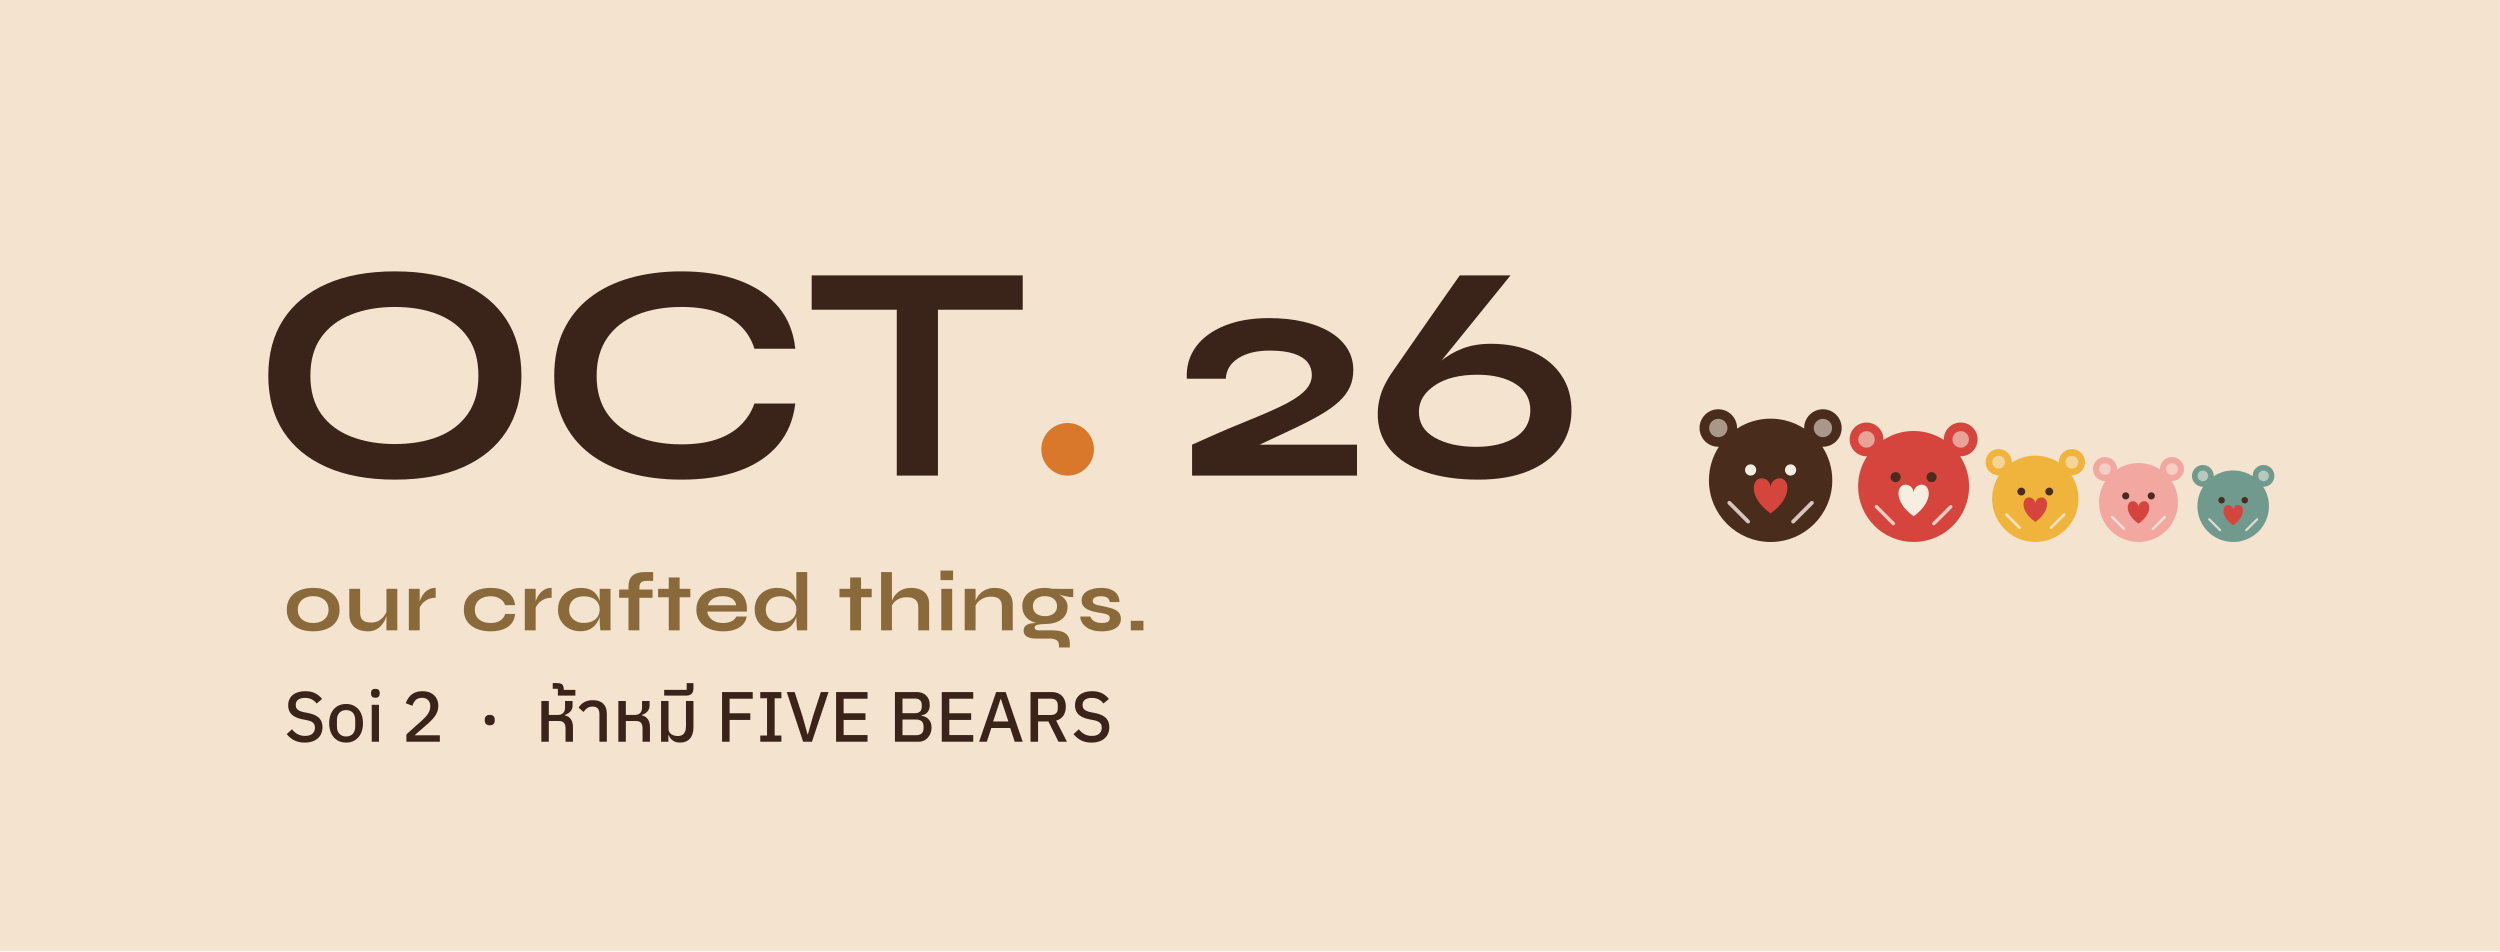
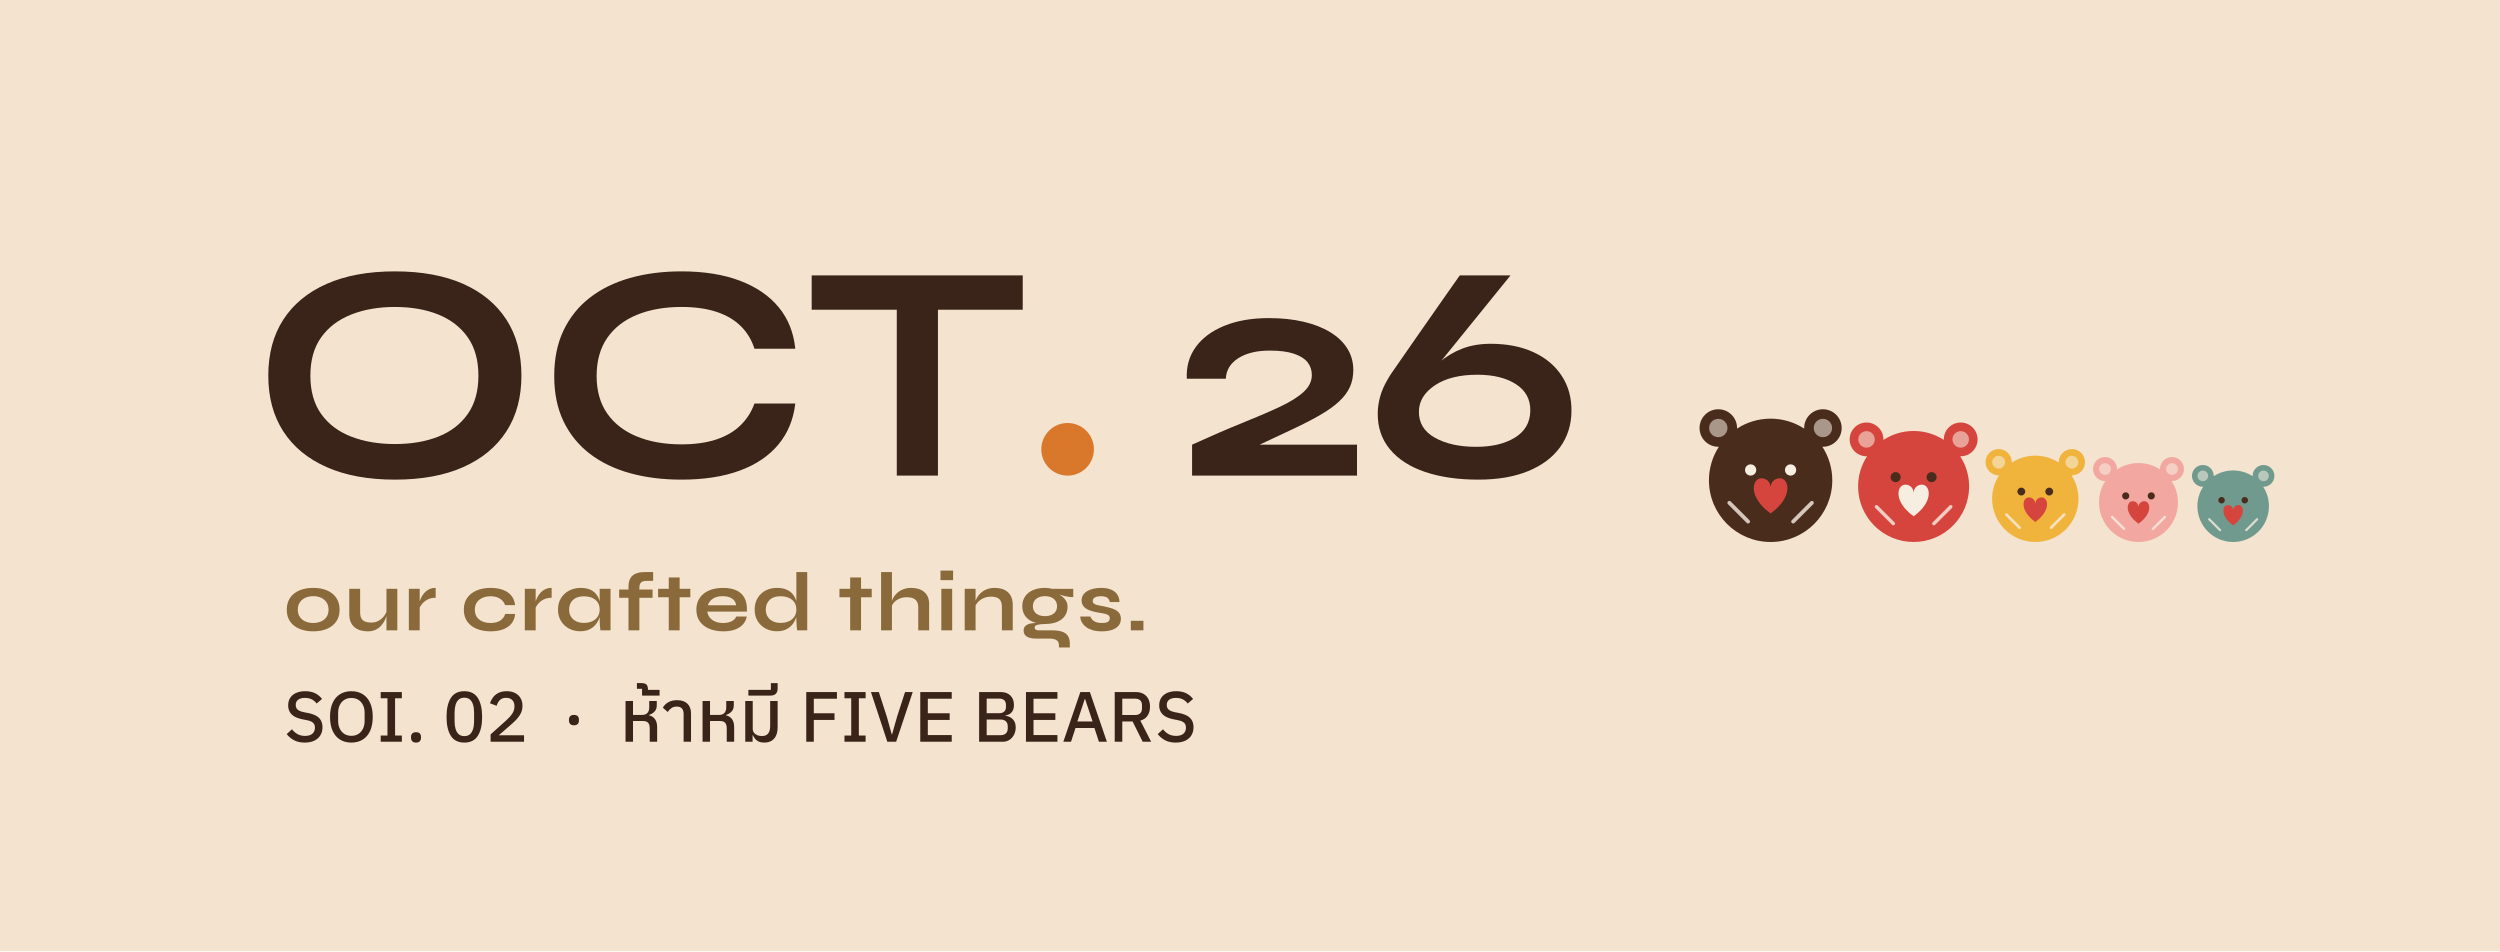
<svg xmlns="http://www.w3.org/2000/svg" viewBox="0 0 1640 624" width="1640" height="624">
  <rect width="1640" height="624" fill="#F3E3CF" />
  <path transform="translate(165.24,312.00)" d="M93.786 2.639Q67.599 2.639 49.025 -5.582Q30.45 -13.804 20.605 -29.029Q10.759 -44.254 10.759 -65.569Q10.759 -87.087 20.605 -102.312Q30.45 -117.537 49.025 -125.759Q67.599 -133.98 93.786 -133.98Q120.176 -133.98 138.649 -125.759Q157.122 -117.537 166.968 -102.312Q176.813 -87.087 176.813 -65.569Q176.813 -44.254 166.968 -29.029Q157.122 -13.804 138.649 -5.582Q120.176 2.639 93.786 2.639ZM93.786 -20.706Q110.026 -20.706 122.308 -25.578Q134.589 -30.45 141.593 -40.397Q148.596 -50.344 148.596 -65.569Q148.596 -80.794 141.593 -90.741Q134.589 -100.688 122.308 -105.662Q110.026 -110.635 93.786 -110.635Q77.749 -110.635 65.163 -105.662Q52.577 -100.688 45.472 -90.741Q38.367 -80.794 38.367 -65.569Q38.367 -50.344 45.472 -40.397Q52.577 -30.45 65.163 -25.578Q77.749 -20.706 93.786 -20.706ZM356.468 -47.299Q354.641 -31.465 345.303 -20.3Q335.965 -9.135 319.928 -3.248Q303.891 2.639 281.764 2.639Q263.291 2.639 247.964 -1.624Q232.638 -5.887 221.575 -14.413Q210.511 -22.939 204.421 -35.627Q198.331 -48.314 198.331 -65.366Q198.331 -82.418 204.421 -95.207Q210.511 -107.996 221.575 -116.624Q232.638 -125.251 247.964 -129.615Q263.291 -133.98 281.764 -133.98Q303.891 -133.98 320.029 -127.89Q336.168 -121.8 345.506 -110.534Q354.844 -99.267 356.468 -83.23H329.672Q327.033 -91.756 320.841 -97.948Q314.65 -104.139 304.906 -107.387Q295.162 -110.635 281.764 -110.635Q265.118 -110.635 252.532 -105.459Q239.946 -100.282 233.044 -90.234Q226.142 -80.185 226.142 -65.366Q226.142 -50.75 233.044 -40.803Q239.946 -30.856 252.532 -25.68Q265.118 -20.503 281.764 -20.503Q295.162 -20.503 304.805 -23.751Q314.447 -26.999 320.639 -33.089Q326.83 -39.179 329.672 -47.299ZM367.227 -131.341H505.673V-108.808H367.227ZM423.052 -111.65H450.051V0.0H423.052Z" fill="#3A2318" />
  <circle cx="700.35" cy="294.75" r="17.26" fill="#D9772B" />
  <path transform="translate(771.65,312.00)" d="M76.734 -30.653 43.848 -15.225 42.833 -20.3H118.552V0.0H10.353V-20.3Q28.623 -28.623 43.239 -34.51Q57.855 -40.397 68.005 -45.168Q78.155 -49.938 83.535 -54.912Q88.914 -59.885 88.914 -65.975Q88.914 -70.847 86.072 -74.4Q83.23 -77.952 77.14 -79.982Q71.05 -82.012 61.306 -82.012Q48.517 -82.012 40.702 -77.038Q32.886 -72.065 32.48 -63.539H6.902Q6.293 -75.313 12.688 -84.245Q19.082 -93.177 31.465 -98.252Q43.848 -103.327 60.697 -103.327Q73.08 -103.327 83.23 -100.993Q93.38 -98.658 100.79 -94.192Q108.199 -89.726 112.158 -83.433Q116.116 -77.14 116.116 -69.223Q116.116 -63.133 113.883 -58.16Q111.65 -53.186 106.88 -48.72Q102.109 -44.254 94.598 -39.89Q87.087 -35.525 76.734 -30.653ZM206.248 -86.478Q222.285 -86.478 234.262 -80.997Q246.239 -75.516 252.837 -65.468Q259.434 -55.419 259.231 -42.021Q259.028 -28.623 251.72 -18.575Q244.412 -8.526 230.811 -2.943Q217.21 2.639 198.128 2.639Q178.031 2.639 163.111 -2.436Q148.19 -7.511 140.07 -17.357Q131.95 -27.202 132.153 -41.006Q132.153 -45.878 133.675 -51.663Q135.198 -57.449 139.258 -64.148Q139.867 -65.366 142.811 -69.528Q145.754 -73.689 149.916 -79.779Q154.077 -85.869 158.949 -92.771Q163.821 -99.673 168.592 -106.575Q173.362 -113.477 177.321 -119.06Q181.279 -124.642 183.614 -127.992Q185.948 -131.341 185.948 -131.341H219.24L150.829 -46.893L142.912 -39.991Q150.829 -50.75 157.934 -59.378Q165.039 -68.005 172.245 -74.095Q179.452 -80.185 187.673 -83.332Q195.895 -86.478 206.248 -86.478ZM196.707 -18.879Q212.338 -18.879 222.184 -24.969Q232.029 -31.059 232.232 -42.427Q232.435 -53.795 222.793 -59.987Q213.15 -66.178 197.519 -66.178Q180.061 -66.178 169.708 -59.276Q159.355 -52.374 159.152 -42.224Q158.949 -30.856 169.607 -24.867Q180.264 -18.879 196.707 -18.879Z" fill="#3A2318" />
  <path transform="translate(186.15,413.50)" d="M19.348 0.658Q14.196 0.658 10.277 -0.987Q6.358 -2.631 4.166 -5.782Q1.973 -8.934 1.973 -13.538Q1.973 -18.142 4.166 -21.348Q6.358 -24.555 10.277 -26.199Q14.196 -27.843 19.348 -27.843Q24.5 -27.843 28.364 -26.199Q32.228 -24.555 34.421 -21.348Q36.613 -18.142 36.613 -13.538Q36.613 -8.934 34.421 -5.782Q32.228 -2.631 28.364 -0.987Q24.5 0.658 19.348 0.658ZM19.348 -4.823Q22.198 -4.823 24.473 -5.837Q26.747 -6.851 28.063 -8.797Q29.378 -10.743 29.378 -13.538Q29.378 -16.333 28.063 -18.334Q26.747 -20.335 24.5 -21.376Q22.253 -22.417 19.348 -22.417Q16.498 -22.417 14.196 -21.376Q11.894 -20.335 10.551 -18.361Q9.208 -16.388 9.208 -13.538Q9.208 -10.743 10.524 -8.797Q11.839 -6.851 14.141 -5.837Q16.443 -4.823 19.348 -4.823ZM74.487 0.0H67.361V-27.241H74.487ZM67.745 -13.1 67.8 -11.236Q67.69 -10.469 67.252 -9.016Q66.813 -7.564 65.909 -5.919Q65.005 -4.275 63.58 -2.768Q62.155 -1.261 60.072 -0.301Q57.989 0.658 55.139 0.658Q52.892 0.658 50.727 0.11Q48.562 -0.438 46.808 -1.727Q45.054 -3.015 44.012 -5.207Q42.971 -7.399 42.971 -10.743V-27.241H50.096V-11.949Q50.096 -9.318 50.946 -7.81Q51.795 -6.303 53.44 -5.7Q55.084 -5.097 57.331 -5.097Q60.291 -5.097 62.429 -6.385Q64.566 -7.673 65.909 -9.537Q67.252 -11.4 67.745 -13.1ZM82.051 -27.241H89.176V0.0H82.051ZM99.645 -21.376Q96.575 -21.376 94.328 -20.197Q92.081 -19.019 90.711 -17.32Q89.34 -15.621 88.792 -14.031L88.737 -17.046Q88.792 -17.704 89.176 -18.992Q89.56 -20.28 90.327 -21.787Q91.094 -23.294 92.355 -24.692Q93.615 -26.09 95.424 -26.967Q97.233 -27.843 99.645 -27.843ZM151.769 -10.743Q151.495 -7.18 149.494 -4.604Q147.494 -2.028 143.986 -0.685Q140.478 0.658 135.655 0.658Q130.612 0.658 126.639 -0.959Q122.665 -2.576 120.39 -5.728Q118.116 -8.879 118.116 -13.538Q118.116 -18.197 120.39 -21.376Q122.665 -24.555 126.639 -26.199Q130.612 -27.843 135.655 -27.843Q140.478 -27.843 143.931 -26.501Q147.384 -25.158 149.385 -22.637Q151.385 -20.115 151.714 -16.553H145.192Q144.26 -19.293 141.739 -20.828Q139.217 -22.362 135.655 -22.362Q132.805 -22.362 130.475 -21.376Q128.146 -20.389 126.748 -18.444Q125.35 -16.498 125.35 -13.538Q125.35 -10.633 126.721 -8.687Q128.091 -6.742 130.448 -5.782Q132.805 -4.823 135.655 -4.823Q139.491 -4.823 141.93 -6.358Q144.37 -7.893 145.246 -10.743ZM158.127 -27.241H165.252V0.0H158.127ZM175.721 -21.376Q172.652 -21.376 170.404 -20.197Q168.157 -19.019 166.787 -17.32Q165.417 -15.621 164.868 -14.031L164.814 -17.046Q164.868 -17.704 165.252 -18.992Q165.636 -20.28 166.403 -21.787Q167.171 -23.294 168.431 -24.692Q169.692 -26.09 171.5 -26.967Q173.309 -27.843 175.721 -27.843ZM194.466 0.603Q190.41 0.603 187.094 -1.178Q183.778 -2.96 181.832 -6.166Q179.886 -9.373 179.886 -13.593Q179.886 -17.923 181.86 -21.102Q183.833 -24.281 187.204 -26.062Q190.574 -27.843 194.85 -27.843Q199.563 -27.843 202.441 -25.953Q205.318 -24.062 206.634 -20.828Q207.949 -17.594 207.949 -13.593Q207.949 -11.181 207.182 -8.687Q206.414 -6.194 204.825 -4.083Q203.235 -1.973 200.659 -0.685Q198.083 0.603 194.466 0.603ZM196.768 -4.878Q200.002 -4.878 202.359 -5.974Q204.715 -7.07 205.976 -9.044Q207.237 -11.017 207.237 -13.593Q207.237 -16.388 205.949 -18.334Q204.661 -20.28 202.331 -21.294Q200.002 -22.308 196.768 -22.308Q192.219 -22.308 189.697 -19.923Q187.176 -17.539 187.176 -13.593Q187.176 -10.962 188.382 -9.016Q189.588 -7.07 191.753 -5.974Q193.918 -4.878 196.768 -4.878ZM207.237 -27.241H214.362V0.0H207.73Q207.73 0.0 207.593 -1.069Q207.456 -2.138 207.346 -3.782Q207.237 -5.426 207.237 -7.016ZM220.007 -26.747H241.931V-21.321H220.007ZM236.67 -38.203H242.315V-32.448H238.369Q236.779 -32.502 235.628 -32.119Q234.477 -31.735 233.874 -30.721Q233.271 -29.707 233.271 -27.843V0.0H226.146V-28.72Q226.146 -32.009 227.352 -34.119Q228.558 -36.229 230.915 -37.216Q233.271 -38.203 236.67 -38.203ZM245.549 -27.241H266.705V-21.705H245.549ZM252.564 -34.695H259.69V0.0H252.564ZM296.796 -9.044H303.702Q303.264 -6.248 301.373 -4.056Q299.482 -1.864 296.248 -0.603Q293.014 0.658 288.355 0.658Q283.148 0.658 279.147 -1.014Q275.146 -2.686 272.899 -5.865Q270.652 -9.044 270.652 -13.538Q270.652 -18.032 272.844 -21.239Q275.037 -24.445 278.955 -26.144Q282.874 -27.843 288.136 -27.843Q293.508 -27.843 297.07 -26.144Q300.633 -24.445 302.359 -21.02Q304.086 -17.594 303.812 -12.277H277.832Q278.106 -10.195 279.394 -8.496Q280.682 -6.796 282.902 -5.81Q285.122 -4.823 288.191 -4.823Q291.589 -4.823 293.864 -6.002Q296.138 -7.18 296.796 -9.044ZM287.807 -22.417Q283.861 -22.417 281.395 -20.691Q278.928 -18.964 278.216 -16.443H296.741Q296.467 -19.184 294.138 -20.8Q291.808 -22.417 287.807 -22.417ZM323.489 0.603Q319.378 0.603 316.062 -1.178Q312.746 -2.96 310.828 -6.166Q308.909 -9.373 308.909 -13.593Q308.909 -17.923 310.8 -21.102Q312.691 -24.281 315.98 -26.062Q319.268 -27.843 323.489 -27.843Q327.161 -27.843 329.737 -26.747Q332.313 -25.651 333.903 -23.705Q335.492 -21.76 336.232 -19.184Q336.972 -16.607 336.972 -13.593Q336.972 -11.181 336.205 -8.687Q335.437 -6.194 333.848 -4.083Q332.258 -1.973 329.682 -0.685Q327.106 0.603 323.489 0.603ZM325.791 -4.878Q329.024 -4.878 331.381 -5.974Q333.738 -7.07 334.999 -9.044Q336.259 -11.017 336.259 -13.593Q336.259 -16.388 334.971 -18.334Q333.683 -20.28 331.354 -21.321Q329.024 -22.362 325.791 -22.362Q321.241 -22.362 318.72 -19.951Q316.199 -17.539 316.199 -13.593Q316.199 -10.962 317.405 -9.016Q318.611 -7.07 320.776 -5.974Q322.941 -4.878 325.791 -4.878ZM336.259 -38.203H343.385V0.0H336.753Q336.588 -1.261 336.424 -3.261Q336.259 -5.262 336.259 -7.016ZM364.541 -27.241H385.698V-21.705H364.541ZM371.557 -34.695H378.682V0.0H371.557ZM416.227 0.0V-14.963Q416.227 -17.21 415.46 -18.69Q414.692 -20.17 413.021 -20.937Q411.349 -21.705 408.554 -21.705Q405.868 -21.705 403.676 -20.691Q401.483 -19.677 400.113 -18.06Q398.743 -16.443 398.578 -14.634L398.524 -17.649Q398.798 -19.458 399.784 -21.266Q400.771 -23.075 402.415 -24.555Q404.059 -26.035 406.389 -26.939Q408.718 -27.843 411.623 -27.843Q414.144 -27.843 416.282 -27.213Q418.42 -26.583 420.009 -25.267Q421.599 -23.952 422.475 -22.006Q423.352 -20.06 423.352 -17.43V0.0ZM391.837 0.0V-38.203H398.962V0.0ZM439.083 -39.189V-32.941H430.807V-39.189ZM431.355 -27.241H438.48V0.0H431.355ZM446.702 -27.241H453.827V0.0H446.702ZM466.488 -27.843Q469.009 -27.843 471.147 -27.186Q473.284 -26.528 474.874 -25.158Q476.463 -23.788 477.34 -21.677Q478.217 -19.567 478.217 -16.662V0.0H471.092V-15.402Q471.092 -18.855 469.42 -20.472Q467.749 -22.088 463.967 -22.088Q461.117 -22.088 458.815 -20.992Q456.512 -19.896 455.087 -18.224Q453.662 -16.553 453.443 -14.744L453.388 -17.539Q453.662 -19.458 454.649 -21.266Q455.636 -23.075 457.307 -24.582Q458.979 -26.09 461.281 -26.967Q463.583 -27.843 466.488 -27.843ZM499.374 -4.166Q494.934 -4.166 491.563 -5.508Q488.193 -6.851 486.329 -9.482Q484.466 -12.113 484.466 -15.84Q484.466 -19.512 486.274 -22.198Q488.083 -24.884 491.454 -26.364Q494.825 -27.843 499.374 -27.843Q500.635 -27.843 501.813 -27.679Q502.991 -27.515 504.142 -27.241L517.9 -27.186V-21.814Q515.104 -21.76 512.227 -22.5Q509.349 -23.239 507.157 -24.116L506.993 -24.5Q508.856 -23.623 510.5 -22.335Q512.145 -21.047 513.159 -19.375Q514.173 -17.704 514.173 -15.511Q514.173 -11.949 512.364 -9.4Q510.555 -6.851 507.239 -5.508Q503.923 -4.166 499.374 -4.166ZM508.527 11.236V9.921Q508.527 7.399 506.91 6.413Q505.293 5.426 502.498 5.426H494.003Q491.536 5.426 489.864 5.043Q488.193 4.659 487.206 3.946Q486.22 3.234 485.781 2.275Q485.343 1.315 485.343 0.219Q485.343 -1.973 486.768 -3.097Q488.193 -4.22 490.604 -4.604Q493.016 -4.988 495.921 -4.768L499.374 -4.166Q495.921 -4.056 494.249 -3.59Q492.577 -3.124 492.577 -1.754Q492.577 -0.932 493.235 -0.466Q493.893 0.0 495.099 0.0H504.033Q507.705 0.0 510.309 0.795Q512.912 1.589 514.282 3.48Q515.652 5.371 515.652 8.66V11.236ZM499.374 -9.318Q501.731 -9.318 503.512 -10.085Q505.293 -10.852 506.28 -12.305Q507.267 -13.757 507.267 -15.785Q507.267 -17.868 506.28 -19.348Q505.293 -20.828 503.539 -21.623Q501.786 -22.417 499.374 -22.417Q497.017 -22.417 495.208 -21.623Q493.4 -20.828 492.413 -19.348Q491.426 -17.868 491.426 -15.785Q491.426 -13.757 492.413 -12.305Q493.4 -10.852 495.181 -10.085Q496.962 -9.318 499.374 -9.318ZM522.559 -9.044H529.136Q529.739 -7.18 531.63 -6.002Q533.521 -4.823 536.59 -4.823Q538.673 -4.823 539.824 -5.207Q540.975 -5.591 541.413 -6.331Q541.852 -7.07 541.852 -8.002Q541.852 -9.153 541.139 -9.784Q540.427 -10.414 538.947 -10.798Q537.467 -11.181 535.165 -11.51Q532.863 -11.894 530.725 -12.442Q528.588 -12.99 526.943 -13.894Q525.299 -14.799 524.34 -16.196Q523.381 -17.594 523.381 -19.622Q523.381 -21.595 524.34 -23.13Q525.299 -24.665 527.026 -25.706Q528.752 -26.747 531.081 -27.295Q533.411 -27.843 536.097 -27.843Q540.153 -27.843 542.838 -26.665Q545.524 -25.487 546.867 -23.376Q548.21 -21.266 548.21 -18.526H541.906Q541.468 -20.554 540.153 -21.458Q538.837 -22.362 536.097 -22.362Q533.411 -22.362 532.041 -21.54Q530.67 -20.718 530.67 -19.293Q530.67 -18.142 531.52 -17.512Q532.37 -16.881 534.041 -16.498Q535.713 -16.114 538.234 -15.676Q540.372 -15.237 542.318 -14.689Q544.263 -14.141 545.798 -13.291Q547.333 -12.442 548.237 -11.044Q549.141 -9.647 549.141 -7.509Q549.141 -4.878 547.634 -3.069Q546.127 -1.261 543.332 -0.301Q540.536 0.658 536.645 0.658Q533.192 0.658 530.698 -0.082Q528.204 -0.822 526.56 -2.001Q524.915 -3.179 524.011 -4.522Q523.107 -5.865 522.778 -7.07Q522.449 -8.276 522.559 -9.044ZM563.94 -6.248V0.0H555.664V-6.248Z" fill="#8A6A3A" />
-   <path transform="translate(186.15,486.58)" d="M13.727 0.56Q9.665 0.56 6.793 -0.957Q3.922 -2.475 1.914 -4.996L5.369 -8.171Q7.097 -6.023 9.175 -4.926Q11.252 -3.829 13.96 -3.829Q17.182 -3.829 18.816 -5.299Q20.45 -6.77 20.45 -9.245Q20.45 -10.552 19.96 -11.509Q19.47 -12.466 18.302 -13.12Q17.135 -13.774 15.174 -14.147L12.326 -14.707Q9.245 -15.314 7.144 -16.482Q5.043 -17.649 3.969 -19.493Q2.895 -21.337 2.895 -23.905Q2.895 -26.8 4.272 -28.878Q5.649 -30.955 8.194 -32.053Q10.739 -33.15 14.147 -33.15Q17.836 -33.15 20.52 -31.843Q23.205 -30.535 25.119 -28.061L21.571 -25.073Q20.31 -26.753 18.466 -27.757Q16.622 -28.761 13.867 -28.761Q11.019 -28.761 9.431 -27.57Q7.844 -26.38 7.844 -24.139Q7.844 -22.738 8.428 -21.828Q9.011 -20.917 10.202 -20.333Q11.392 -19.75 13.213 -19.376L16.061 -18.816Q19.283 -18.162 21.361 -16.948Q23.438 -15.735 24.419 -13.89Q25.399 -12.046 25.399 -9.525Q25.399 -6.49 24.022 -4.225Q22.645 -1.961 20.03 -0.7Q17.415 0.56 13.727 0.56ZM40.9 0.56Q37.539 0.56 35.041 -1.004Q32.543 -2.568 31.166 -5.416Q29.788 -8.264 29.788 -12.139Q29.788 -16.015 31.166 -18.839Q32.543 -21.664 35.041 -23.228Q37.539 -24.792 40.9 -24.792Q44.215 -24.792 46.713 -23.228Q49.211 -21.664 50.589 -18.839Q51.966 -16.015 51.966 -12.139Q51.966 -8.264 50.589 -5.416Q49.211 -2.568 46.713 -1.004Q44.215 0.56 40.9 0.56ZM40.9 -3.455Q43.608 -3.455 45.243 -5.136Q46.877 -6.817 46.877 -10.132V-14.1Q46.877 -17.415 45.243 -19.096Q43.608 -20.777 40.9 -20.777Q38.239 -20.777 36.558 -19.096Q34.877 -17.415 34.877 -14.1V-10.132Q34.877 -6.817 36.558 -5.136Q38.239 -3.455 40.9 -3.455ZM57.709 0.0V-24.232H62.471V0.0ZM60.09 -28.854Q58.596 -28.854 57.919 -29.578Q57.242 -30.302 57.242 -31.422V-32.169Q57.242 -33.29 57.919 -33.99Q58.596 -34.691 60.09 -34.691Q61.584 -34.691 62.261 -33.99Q62.938 -33.29 62.938 -32.169V-31.422Q62.938 -30.302 62.261 -29.578Q61.584 -28.854 60.09 -28.854ZM80.447 0.0V-4.809L90.905 -14.194Q93.333 -16.388 94.711 -18.536Q96.088 -20.684 96.088 -22.925V-23.485Q96.088 -25.913 94.641 -27.36Q93.193 -28.808 90.672 -28.808Q87.917 -28.808 86.47 -27.29Q85.022 -25.773 84.416 -23.578L80.027 -25.259Q80.727 -27.314 82.058 -29.111Q83.388 -30.909 85.583 -32.029Q87.777 -33.15 90.999 -33.15Q94.314 -33.15 96.625 -31.913Q98.936 -30.675 100.15 -28.528Q101.364 -26.38 101.364 -23.578Q101.364 -20.964 100.36 -18.839Q99.356 -16.715 97.629 -14.847Q95.901 -12.98 93.707 -11.112L85.816 -4.249H102.391V0.0ZM135.121 -10.785Q133.487 -10.785 132.67 -11.649Q131.853 -12.513 131.853 -13.82V-14.567Q131.853 -15.921 132.67 -16.762Q133.487 -17.602 135.121 -17.602Q136.848 -17.602 137.619 -16.762Q138.389 -15.921 138.389 -14.567V-13.82Q138.389 -12.513 137.619 -11.649Q136.848 -10.785 135.121 -10.785ZM168.971 0.0V-26.707H173.874V-17.602H179.756Q181.577 -17.602 182.628 -18.302Q183.678 -19.003 184.099 -20.1Q184.519 -21.197 184.519 -22.411V-26.707H189.468V-23.859Q189.468 -22.084 188.744 -20.824Q188.021 -19.563 186.83 -18.769Q185.639 -17.976 184.285 -17.555V-17.369Q186.9 -16.762 188.301 -14.801Q189.701 -12.84 189.701 -9.618V0.0H184.846V-8.684Q184.846 -11.206 183.819 -12.396Q182.791 -13.587 180.55 -13.587H173.874V0.0ZM179.803 -30.255V-34.737H176.442V-38.473H179.243Q180.97 -38.473 181.951 -38.029Q182.931 -37.585 183.328 -36.512Q183.725 -35.438 183.725 -33.523L183.165 -34.037H191.289V-30.255ZM207.07 0.0V-18.162Q207.07 -20.637 205.95 -21.851Q204.829 -23.065 202.588 -23.065Q200.487 -23.065 199.063 -22.061Q197.639 -21.057 196.612 -19.516L193.437 -22.365Q194.791 -24.699 197.149 -25.983Q199.506 -27.267 202.775 -27.267Q207.164 -27.267 209.545 -24.979Q211.926 -22.691 211.926 -18.489V0.0ZM219.49 0.0V-26.707H224.392V-17.602H230.275Q232.096 -17.602 233.147 -18.302Q234.197 -19.003 234.617 -20.1Q235.037 -21.197 235.037 -22.411V-26.707H239.987V-23.859Q239.987 -22.084 239.263 -20.824Q238.539 -19.563 237.349 -18.769Q236.158 -17.976 234.804 -17.555V-17.369Q237.419 -16.762 238.819 -14.801Q240.22 -12.84 240.22 -9.618V0.0H235.364V-8.684Q235.364 -11.206 234.337 -12.396Q233.31 -13.587 231.069 -13.587H224.392V0.0ZM260.017 0.56Q257.775 0.56 256.305 -0.14Q254.834 -0.84 253.947 -1.938Q253.06 -3.035 252.546 -4.295H252.313V0.0H247.504V-26.707H252.406V-8.544Q252.406 -6.91 253.27 -5.836Q254.134 -4.762 255.534 -4.249Q256.935 -3.735 258.429 -3.735Q261.184 -3.735 262.515 -5.393Q263.845 -7.05 263.845 -10.318V-26.707H268.748V-9.385Q268.748 -4.669 266.436 -2.054Q264.125 0.56 260.017 0.56ZM249.558 -30.255V-34.037H264.312V-38.426H268.748V-35.064Q268.748 -32.636 267.534 -31.446Q266.32 -30.255 263.939 -30.255ZM287.517 0.0V-32.59H307.64V-28.201H292.466V-18.676H306.053V-14.287H292.466V0.0ZM312.59 0.0V-4.062H317.025V-28.528H312.59V-32.59H326.456V-28.528H322.021V-4.062H326.456V0.0ZM340.697 0.0 329.958 -32.59H335.141L340.37 -16.435L343.592 -4.856H343.825L347.093 -16.435L352.323 -32.59H357.365L346.486 0.0ZM362.314 0.0V-32.59H382.951V-28.201H367.264V-18.676H381.597V-14.287H367.264V-4.389H382.951V0.0ZM400.927 0.0V-32.59H415.121Q419.136 -32.59 421.447 -30.302Q423.758 -28.014 423.758 -24.185Q423.758 -21.758 422.918 -20.287Q422.078 -18.816 420.794 -18.116Q419.51 -17.415 418.249 -17.275V-16.995Q419.23 -16.948 420.373 -16.505Q421.517 -16.061 422.568 -15.174Q423.618 -14.287 424.272 -12.863Q424.926 -11.439 424.926 -9.385Q424.926 -6.77 423.828 -4.622Q422.731 -2.475 420.84 -1.237Q418.949 0.0 416.521 0.0ZM405.876 -4.295H415.074Q416.475 -4.295 417.525 -4.809Q418.576 -5.323 419.136 -6.28Q419.696 -7.237 419.696 -8.638V-10.225Q419.696 -11.626 419.136 -12.583Q418.576 -13.54 417.525 -14.054Q416.475 -14.567 415.074 -14.567H405.876ZM405.876 -18.723H414.234Q415.588 -18.723 416.545 -19.213Q417.502 -19.703 418.016 -20.59Q418.529 -21.477 418.529 -22.738V-24.279Q418.529 -25.539 418.016 -26.45Q417.502 -27.36 416.545 -27.827Q415.588 -28.294 414.234 -28.294H405.876ZM431.649 0.0V-32.59H452.286V-28.201H436.598V-18.676H450.932V-14.287H436.598V-4.389H452.286V0.0ZM456.161 0.0 467.32 -32.59H473.577L484.736 0.0H479.506L476.565 -9.011H464.145L461.204 0.0ZM465.359 -13.307H475.351L470.448 -28.014H470.215ZM489.871 0.0V-32.59H503.645Q506.587 -32.59 508.664 -31.446Q510.742 -30.302 511.886 -28.154Q513.03 -26.006 513.03 -22.971Q513.03 -19.516 511.419 -17.112Q509.808 -14.707 506.68 -13.867L513.777 0.0H508.221L501.591 -13.307H494.821V0.0ZM494.821 -17.555H503.365Q504.766 -17.555 505.746 -18.046Q506.727 -18.536 507.24 -19.47Q507.754 -20.404 507.754 -21.758V-24.045Q507.754 -25.399 507.24 -26.333Q506.727 -27.267 505.746 -27.757Q504.766 -28.247 503.365 -28.247H494.821ZM529.885 0.56Q525.823 0.56 522.951 -0.957Q520.08 -2.475 518.072 -4.996L521.527 -8.171Q523.255 -6.023 525.333 -4.926Q527.41 -3.829 530.118 -3.829Q533.34 -3.829 534.974 -5.299Q536.608 -6.77 536.608 -9.245Q536.608 -10.552 536.118 -11.509Q535.628 -12.466 534.46 -13.12Q533.293 -13.774 531.332 -14.147L528.484 -14.707Q525.403 -15.314 523.302 -16.482Q521.2 -17.649 520.127 -19.493Q519.053 -21.337 519.053 -23.905Q519.053 -26.8 520.43 -28.878Q521.807 -30.955 524.352 -32.053Q526.897 -33.15 530.305 -33.15Q533.994 -33.15 536.678 -31.843Q539.363 -30.535 541.277 -28.061L537.729 -25.073Q536.468 -26.753 534.624 -27.757Q532.78 -28.761 530.025 -28.761Q527.177 -28.761 525.589 -27.57Q524.002 -26.38 524.002 -24.139Q524.002 -22.738 524.585 -21.828Q525.169 -20.917 526.36 -20.333Q527.55 -19.75 529.371 -19.376L532.219 -18.816Q535.441 -18.162 537.519 -16.948Q539.596 -15.735 540.577 -13.89Q541.557 -12.046 541.557 -9.525Q541.557 -6.49 540.18 -4.225Q538.803 -1.961 536.188 -0.7Q533.573 0.56 529.885 0.56Z" fill="#3A2318" />
+   <path transform="translate(186.15,486.58)" d="M13.727 0.56Q9.665 0.56 6.793 -0.957Q3.922 -2.475 1.914 -4.996L5.369 -8.171Q7.097 -6.023 9.175 -4.926Q11.252 -3.829 13.96 -3.829Q17.182 -3.829 18.816 -5.299Q20.45 -6.77 20.45 -9.245Q20.45 -10.552 19.96 -11.509Q19.47 -12.466 18.302 -13.12Q17.135 -13.774 15.174 -14.147L12.326 -14.707Q9.245 -15.314 7.144 -16.482Q5.043 -17.649 3.969 -19.493Q2.895 -21.337 2.895 -23.905Q2.895 -26.8 4.272 -28.878Q5.649 -30.955 8.194 -32.053Q10.739 -33.15 14.147 -33.15Q17.836 -33.15 20.52 -31.843Q23.205 -30.535 25.119 -28.061L21.571 -25.073Q20.31 -26.753 18.466 -27.757Q16.622 -28.761 13.867 -28.761Q11.019 -28.761 9.431 -27.57Q7.844 -26.38 7.844 -24.139Q7.844 -22.738 8.428 -21.828Q9.011 -20.917 10.202 -20.333Q11.392 -19.75 13.213 -19.376L16.061 -18.816Q19.283 -18.162 21.361 -16.948Q23.438 -15.735 24.419 -13.89Q25.399 -12.046 25.399 -9.525Q25.399 -6.49 24.022 -4.225Q22.645 -1.961 20.03 -0.7Q17.415 0.56 13.727 0.56ZM44.356 0.56Q40.107 0.56 36.955 -1.377Q33.804 -3.315 32.076 -7.074Q30.349 -10.832 30.349 -16.295Q30.349 -21.804 32.076 -25.539Q33.804 -29.275 36.955 -31.212Q40.107 -33.15 44.356 -33.15Q48.604 -33.15 51.756 -31.212Q54.907 -29.275 56.635 -25.539Q58.363 -21.804 58.363 -16.295Q58.363 -10.832 56.635 -7.074Q54.907 -3.315 51.756 -1.377Q48.604 0.56 44.356 0.56ZM44.356 -3.875Q46.97 -3.875 48.908 -5.089Q50.845 -6.303 51.943 -8.498Q53.04 -10.692 53.04 -13.68V-18.909Q53.04 -21.944 51.943 -24.139Q50.845 -26.333 48.908 -27.524Q46.97 -28.714 44.356 -28.714Q41.788 -28.714 39.827 -27.524Q37.866 -26.333 36.768 -24.139Q35.671 -21.944 35.671 -18.909V-13.68Q35.671 -10.692 36.768 -8.498Q37.866 -6.303 39.827 -5.089Q41.788 -3.875 44.356 -3.875ZM63.592 0.0V-4.062H68.027V-28.528H63.592V-32.59H77.459V-28.528H73.023V-4.062H77.459V0.0ZM86.75 0.56Q85.116 0.56 84.299 -0.327Q83.482 -1.214 83.482 -2.521V-3.222Q83.482 -4.576 84.299 -5.416Q85.116 -6.256 86.75 -6.256Q88.478 -6.256 89.248 -5.416Q90.018 -4.576 90.018 -3.222V-2.521Q90.018 -1.214 89.248 -0.327Q88.478 0.56 86.75 0.56ZM118.453 0.56Q112.43 0.56 109.605 -3.875Q106.78 -8.311 106.78 -16.295Q106.78 -24.279 109.605 -28.714Q112.43 -33.15 118.453 -33.15Q124.476 -33.15 127.3 -28.714Q130.125 -24.279 130.125 -16.295Q130.125 -8.311 127.3 -3.875Q124.476 0.56 118.453 0.56ZM118.453 -3.689Q120.787 -3.689 122.164 -4.926Q123.542 -6.163 124.195 -8.381Q124.849 -10.599 124.849 -13.493V-19.096Q124.849 -22.038 124.195 -24.232Q123.542 -26.427 122.164 -27.664Q120.787 -28.901 118.453 -28.901Q116.165 -28.901 114.764 -27.664Q113.363 -26.427 112.71 -24.232Q112.056 -22.038 112.056 -19.096V-13.493Q112.056 -10.599 112.71 -8.381Q113.363 -6.163 114.764 -4.926Q116.165 -3.689 118.453 -3.689ZM135.681 0.0V-4.809L146.14 -14.194Q148.568 -16.388 149.945 -18.536Q151.322 -20.684 151.322 -22.925V-23.485Q151.322 -25.913 149.875 -27.36Q148.428 -28.808 145.906 -28.808Q143.152 -28.808 141.704 -27.29Q140.257 -25.773 139.65 -23.578L135.261 -25.259Q135.961 -27.314 137.292 -29.111Q138.623 -30.909 140.817 -32.029Q143.011 -33.15 146.233 -33.15Q149.548 -33.15 151.859 -31.913Q154.17 -30.675 155.384 -28.528Q156.598 -26.38 156.598 -23.578Q156.598 -20.964 155.594 -18.839Q154.591 -16.715 152.863 -14.847Q151.136 -12.98 148.941 -11.112L141.05 -4.249H157.625V0.0ZM190.355 -10.785Q188.721 -10.785 187.904 -11.649Q187.087 -12.513 187.087 -13.82V-14.567Q187.087 -15.921 187.904 -16.762Q188.721 -17.602 190.355 -17.602Q192.083 -17.602 192.853 -16.762Q193.623 -15.921 193.623 -14.567V-13.82Q193.623 -12.513 192.853 -11.649Q192.083 -10.785 190.355 -10.785ZM224.205 0.0V-26.707H229.108V-17.602H234.991Q236.812 -17.602 237.862 -18.302Q238.913 -19.003 239.333 -20.1Q239.753 -21.197 239.753 -22.411V-26.707H244.702V-23.859Q244.702 -22.084 243.979 -20.824Q243.255 -19.563 242.064 -18.769Q240.874 -17.976 239.52 -17.555V-17.369Q242.134 -16.762 243.535 -14.801Q244.936 -12.84 244.936 -9.618V0.0H240.08V-8.684Q240.08 -11.206 239.053 -12.396Q238.026 -13.587 235.785 -13.587H229.108V0.0ZM235.037 -30.255V-34.737H231.676V-38.473H234.477Q236.205 -38.473 237.185 -38.029Q238.166 -37.585 238.563 -36.512Q238.959 -35.438 238.959 -33.523L238.399 -34.037H246.523V-30.255ZM262.304 0.0V-18.162Q262.304 -20.637 261.184 -21.851Q260.063 -23.065 257.822 -23.065Q255.721 -23.065 254.297 -22.061Q252.873 -21.057 251.846 -19.516L248.671 -22.365Q250.025 -24.699 252.383 -25.983Q254.741 -27.267 258.009 -27.267Q262.398 -27.267 264.779 -24.979Q267.16 -22.691 267.16 -18.489V0.0ZM274.724 0.0V-26.707H279.626V-17.602H285.509Q287.33 -17.602 288.381 -18.302Q289.431 -19.003 289.852 -20.1Q290.272 -21.197 290.272 -22.411V-26.707H295.221V-23.859Q295.221 -22.084 294.497 -20.824Q293.773 -19.563 292.583 -18.769Q291.392 -17.976 290.038 -17.555V-17.369Q292.653 -16.762 294.054 -14.801Q295.454 -12.84 295.454 -9.618V0.0H290.599V-8.684Q290.599 -11.206 289.571 -12.396Q288.544 -13.587 286.303 -13.587H279.626V0.0ZM315.251 0.56Q313.01 0.56 311.539 -0.14Q310.068 -0.84 309.181 -1.938Q308.294 -3.035 307.78 -4.295H307.547V0.0H302.738V-26.707H307.64V-8.544Q307.64 -6.91 308.504 -5.836Q309.368 -4.762 310.769 -4.249Q312.169 -3.735 313.663 -3.735Q316.418 -3.735 317.749 -5.393Q319.079 -7.05 319.079 -10.318V-26.707H323.982V-9.385Q323.982 -4.669 321.671 -2.054Q319.36 0.56 315.251 0.56ZM304.792 -30.255V-34.037H319.546V-38.426H323.982V-35.064Q323.982 -32.636 322.768 -31.446Q321.554 -30.255 319.173 -30.255ZM342.751 0.0V-32.59H362.875V-28.201H347.7V-18.676H361.287V-14.287H347.7V0.0ZM367.824 0.0V-4.062H372.259V-28.528H367.824V-32.59H381.691V-28.528H377.255V-4.062H381.691V0.0ZM395.931 0.0 385.192 -32.59H390.375L395.604 -16.435L398.826 -4.856H399.059L402.328 -16.435L407.557 -32.59H412.6L401.721 0.0ZM417.549 0.0V-32.59H438.186V-28.201H422.498V-18.676H436.832V-14.287H422.498V-4.389H438.186V0.0ZM456.161 0.0V-32.59H470.355Q474.37 -32.59 476.682 -30.302Q478.993 -28.014 478.993 -24.185Q478.993 -21.758 478.152 -20.287Q477.312 -18.816 476.028 -18.116Q474.744 -17.415 473.483 -17.275V-16.995Q474.464 -16.948 475.608 -16.505Q476.752 -16.061 477.802 -15.174Q478.853 -14.287 479.506 -12.863Q480.16 -11.439 480.16 -9.385Q480.16 -6.77 479.063 -4.622Q477.966 -2.475 476.075 -1.237Q474.184 0.0 471.756 0.0ZM461.11 -4.295H470.308Q471.709 -4.295 472.76 -4.809Q473.81 -5.323 474.37 -6.28Q474.931 -7.237 474.931 -8.638V-10.225Q474.931 -11.626 474.37 -12.583Q473.81 -13.54 472.76 -14.054Q471.709 -14.567 470.308 -14.567H461.11ZM461.11 -18.723H469.468Q470.822 -18.723 471.779 -19.213Q472.736 -19.703 473.25 -20.59Q473.763 -21.477 473.763 -22.738V-24.279Q473.763 -25.539 473.25 -26.45Q472.736 -27.36 471.779 -27.827Q470.822 -28.294 469.468 -28.294H461.11ZM486.883 0.0V-32.59H507.52V-28.201H491.832V-18.676H506.166V-14.287H491.832V-4.389H507.52V0.0ZM511.396 0.0 522.554 -32.59H528.811L539.97 0.0H534.741L531.799 -9.011H519.38L516.438 0.0ZM520.594 -13.307H530.585L525.683 -28.014H525.449ZM545.106 0.0V-32.59H558.879Q561.821 -32.59 563.898 -31.446Q565.976 -30.302 567.12 -28.154Q568.264 -26.006 568.264 -22.971Q568.264 -19.516 566.653 -17.112Q565.042 -14.707 561.914 -13.867L569.011 0.0H563.455L556.825 -13.307H550.055V0.0ZM550.055 -17.555H558.599Q560 -17.555 560.98 -18.046Q561.961 -18.536 562.474 -19.47Q562.988 -20.404 562.988 -21.758V-24.045Q562.988 -25.399 562.474 -26.333Q561.961 -27.267 560.98 -27.757Q560 -28.247 558.599 -28.247H550.055ZM585.119 0.56Q581.057 0.56 578.186 -0.957Q575.314 -2.475 573.307 -4.996L576.762 -8.171Q578.489 -6.023 580.567 -4.926Q582.645 -3.829 585.353 -3.829Q588.574 -3.829 590.208 -5.299Q591.842 -6.77 591.842 -9.245Q591.842 -10.552 591.352 -11.509Q590.862 -12.466 589.695 -13.12Q588.527 -13.774 586.566 -14.147L583.718 -14.707Q580.637 -15.314 578.536 -16.482Q576.435 -17.649 575.361 -19.493Q574.287 -21.337 574.287 -23.905Q574.287 -26.8 575.664 -28.878Q577.042 -30.955 579.586 -32.053Q582.131 -33.15 585.539 -33.15Q589.228 -33.15 591.912 -31.843Q594.597 -30.535 596.511 -28.061L592.963 -25.073Q591.702 -26.753 589.858 -27.757Q588.014 -28.761 585.259 -28.761Q582.411 -28.761 580.824 -27.57Q579.236 -26.38 579.236 -24.139Q579.236 -22.738 579.82 -21.828Q580.403 -20.917 581.594 -20.333Q582.785 -19.75 584.605 -19.376L587.454 -18.816Q590.675 -18.162 592.753 -16.948Q594.831 -15.735 595.811 -13.89Q596.792 -12.046 596.792 -9.525Q596.792 -6.49 595.414 -4.225Q594.037 -1.961 591.422 -0.7Q588.808 0.56 585.119 0.56Z" fill="#3A2318" />
  <g transform="translate(1161.52,315.09) scale(0.9705)">
    <path d="M 35.355,-48.034 C 28.353,-48.034 22.676,-42.357 22.676,-35.355 C 22.676,-35.228 22.682,-35.101 22.685,-34.975 C 16.157,-39.218 8.366,-41.685 0.000,-41.685 C -8.366,-41.685 -16.157,-39.218 -22.685,-34.975 C -22.681,-35.102 -22.676,-35.228 -22.676,-35.355 C -22.676,-42.358 -28.353,-48.034 -35.355,-48.034 C -42.358,-48.034 -48.034,-42.358 -48.034,-35.355 C -48.034,-28.353 -42.358,-22.676 -35.355,-22.676 C -35.227,-22.676 -35.101,-22.682 -34.975,-22.685 C -39.218,-16.157 -41.685,-8.367 -41.685,-0.001 C -41.685,23.022 -23.022,41.685 -0.000,41.685 C 23.022,41.685 41.685,23.022 41.685,0.000 C 41.685,-8.367 39.218,-16.157 34.975,-22.685 C 35.101,-22.682 35.227,-22.676 35.355,-22.676 C 42.357,-22.676 48.034,-28.353 48.034,-35.355 C 48.034,-42.358 42.358,-48.034 35.355,-48.034 Z" fill="#4A2C1D" />
    <circle cx="-35.36" cy="-35.36" r="6.2" fill="#F7EEE2" opacity=".55" />
    <circle cx="35.36" cy="-35.36" r="6.2" fill="#F7EEE2" opacity=".55" />
    <line x1="-15.23" y1="27.88" x2="-27.90" y2="15.21" stroke="#F7EEE2" stroke-width="2.6" stroke-linecap="round" opacity=".8" />
    <line x1="15.23" y1="27.88" x2="27.90" y2="15.21" stroke="#F7EEE2" stroke-width="2.6" stroke-linecap="round" opacity=".8" />
    <circle cx="-13.5" cy="-7" r="3.8" fill="#F7EEE2" />
    <circle cx="13.5" cy="-7" r="3.8" fill="#F7EEE2" />
    <path d="M0.00,22.38 C-15.62,11.12 -12.50,-1.38 -6.25,-1.38 C-2.50,-1.38 0.00,1.50 0.00,4.88 C0.00,1.50 2.50,-1.38 6.25,-1.38 C12.50,-1.38 15.62,11.12 0.00,22.38 Z" fill="#D6453D" />
  </g>
  <g transform="translate(1255.33,319.13) scale(0.8735)">
    <path d="M 35.355,-48.034 C 28.353,-48.034 22.676,-42.357 22.676,-35.355 C 22.676,-35.228 22.682,-35.101 22.685,-34.975 C 16.157,-39.218 8.366,-41.685 0.000,-41.685 C -8.366,-41.685 -16.157,-39.218 -22.685,-34.975 C -22.681,-35.102 -22.676,-35.228 -22.676,-35.355 C -22.676,-42.358 -28.353,-48.034 -35.355,-48.034 C -42.358,-48.034 -48.034,-42.358 -48.034,-35.355 C -48.034,-28.353 -42.358,-22.676 -35.355,-22.676 C -35.227,-22.676 -35.101,-22.682 -34.975,-22.685 C -39.218,-16.157 -41.685,-8.367 -41.685,-0.001 C -41.685,23.022 -23.022,41.685 -0.000,41.685 C 23.022,41.685 41.685,23.022 41.685,0.000 C 41.685,-8.367 39.218,-16.157 34.975,-22.685 C 35.101,-22.682 35.227,-22.676 35.355,-22.676 C 42.357,-22.676 48.034,-28.353 48.034,-35.355 C 48.034,-42.358 42.358,-48.034 35.355,-48.034 Z" fill="#D6453D" />
    <circle cx="-35.36" cy="-35.36" r="6.2" fill="#F7EEE2" opacity=".55" />
    <circle cx="35.36" cy="-35.36" r="6.2" fill="#F7EEE2" opacity=".55" />
    <line x1="-15.23" y1="27.88" x2="-27.90" y2="15.21" stroke="#F7EEE2" stroke-width="2.6" stroke-linecap="round" opacity=".8" />
    <line x1="15.23" y1="27.88" x2="27.90" y2="15.21" stroke="#F7EEE2" stroke-width="2.6" stroke-linecap="round" opacity=".8" />
    <circle cx="-13.5" cy="-7" r="3.8" fill="#4A2C1D" />
    <circle cx="13.5" cy="-7" r="3.8" fill="#4A2C1D" />
    <path d="M0.00,22.38 C-15.62,11.12 -12.50,-1.38 -6.25,-1.38 C-2.50,-1.38 0.00,1.50 0.00,4.88 C0.00,1.50 2.50,-1.38 6.25,-1.38 C12.50,-1.38 15.62,11.12 0.00,22.38 Z" fill="#F7EEE2" />
  </g>
  <g transform="translate(1335.15,327.22) scale(0.6794)">
    <path d="M 35.355,-48.034 C 28.353,-48.034 22.676,-42.357 22.676,-35.355 C 22.676,-35.228 22.682,-35.101 22.685,-34.975 C 16.157,-39.218 8.366,-41.685 0.000,-41.685 C -8.366,-41.685 -16.157,-39.218 -22.685,-34.975 C -22.681,-35.102 -22.676,-35.228 -22.676,-35.355 C -22.676,-42.358 -28.353,-48.034 -35.355,-48.034 C -42.358,-48.034 -48.034,-42.358 -48.034,-35.355 C -48.034,-28.353 -42.358,-22.676 -35.355,-22.676 C -35.227,-22.676 -35.101,-22.682 -34.975,-22.685 C -39.218,-16.157 -41.685,-8.367 -41.685,-0.001 C -41.685,23.022 -23.022,41.685 -0.000,41.685 C 23.022,41.685 41.685,23.022 41.685,0.000 C 41.685,-8.367 39.218,-16.157 34.975,-22.685 C 35.101,-22.682 35.227,-22.676 35.355,-22.676 C 42.357,-22.676 48.034,-28.353 48.034,-35.355 C 48.034,-42.358 42.358,-48.034 35.355,-48.034 Z" fill="#F0B43C" />
    <circle cx="-35.36" cy="-35.36" r="6.2" fill="#F7EEE2" opacity=".55" />
    <circle cx="35.36" cy="-35.36" r="6.2" fill="#F7EEE2" opacity=".55" />
    <line x1="-15.23" y1="27.88" x2="-27.90" y2="15.21" stroke="#F7EEE2" stroke-width="2.6" stroke-linecap="round" opacity=".8" />
    <line x1="15.23" y1="27.88" x2="27.90" y2="15.21" stroke="#F7EEE2" stroke-width="2.6" stroke-linecap="round" opacity=".8" />
    <circle cx="-13.5" cy="-7" r="3.8" fill="#4A2C1D" />
    <circle cx="13.5" cy="-7" r="3.8" fill="#4A2C1D" />
    <path d="M0.00,22.38 C-15.62,11.12 -12.50,-1.38 -6.25,-1.38 C-2.50,-1.38 0.00,1.50 0.00,4.88 C0.00,1.50 2.50,-1.38 6.25,-1.38 C12.50,-1.38 15.62,11.12 0.00,22.38 Z" fill="#D6453D" />
  </g>
  <g transform="translate(1402.85,329.65) scale(0.6211)">
    <path d="M 35.355,-48.034 C 28.353,-48.034 22.676,-42.357 22.676,-35.355 C 22.676,-35.228 22.682,-35.101 22.685,-34.975 C 16.157,-39.218 8.366,-41.685 0.000,-41.685 C -8.366,-41.685 -16.157,-39.218 -22.685,-34.975 C -22.681,-35.102 -22.676,-35.228 -22.676,-35.355 C -22.676,-42.358 -28.353,-48.034 -35.355,-48.034 C -42.358,-48.034 -48.034,-42.358 -48.034,-35.355 C -48.034,-28.353 -42.358,-22.676 -35.355,-22.676 C -35.227,-22.676 -35.101,-22.682 -34.975,-22.685 C -39.218,-16.157 -41.685,-8.367 -41.685,-0.001 C -41.685,23.022 -23.022,41.685 -0.000,41.685 C 23.022,41.685 41.685,23.022 41.685,0.000 C 41.685,-8.367 39.218,-16.157 34.975,-22.685 C 35.101,-22.682 35.227,-22.676 35.355,-22.676 C 42.357,-22.676 48.034,-28.353 48.034,-35.355 C 48.034,-42.358 42.358,-48.034 35.355,-48.034 Z" fill="#F2A7A0" />
    <circle cx="-35.36" cy="-35.36" r="6.2" fill="#F7EEE2" opacity=".55" />
    <circle cx="35.36" cy="-35.36" r="6.2" fill="#F7EEE2" opacity=".55" />
    <line x1="-15.23" y1="27.88" x2="-27.90" y2="15.21" stroke="#F7EEE2" stroke-width="2.6" stroke-linecap="round" opacity=".8" />
    <line x1="15.23" y1="27.88" x2="27.90" y2="15.21" stroke="#F7EEE2" stroke-width="2.6" stroke-linecap="round" opacity=".8" />
    <circle cx="-13.5" cy="-7" r="3.8" fill="#4A2C1D" />
    <circle cx="13.5" cy="-7" r="3.8" fill="#4A2C1D" />
    <path d="M0.00,22.38 C-15.62,11.12 -12.50,-1.38 -6.25,-1.38 C-2.50,-1.38 0.00,1.50 0.00,4.88 C0.00,1.50 2.50,-1.38 6.25,-1.38 C12.50,-1.38 15.62,11.12 0.00,22.38 Z" fill="#D6453D" />
  </g>
  <g transform="translate(1464.96,332.08) scale(0.5629)">
    <path d="M 35.355,-48.034 C 28.353,-48.034 22.676,-42.357 22.676,-35.355 C 22.676,-35.228 22.682,-35.101 22.685,-34.975 C 16.157,-39.218 8.366,-41.685 0.000,-41.685 C -8.366,-41.685 -16.157,-39.218 -22.685,-34.975 C -22.681,-35.102 -22.676,-35.228 -22.676,-35.355 C -22.676,-42.358 -28.353,-48.034 -35.355,-48.034 C -42.358,-48.034 -48.034,-42.358 -48.034,-35.355 C -48.034,-28.353 -42.358,-22.676 -35.355,-22.676 C -35.227,-22.676 -35.101,-22.682 -34.975,-22.685 C -39.218,-16.157 -41.685,-8.367 -41.685,-0.001 C -41.685,23.022 -23.022,41.685 -0.000,41.685 C 23.022,41.685 41.685,23.022 41.685,0.000 C 41.685,-8.367 39.218,-16.157 34.975,-22.685 C 35.101,-22.682 35.227,-22.676 35.355,-22.676 C 42.357,-22.676 48.034,-28.353 48.034,-35.355 C 48.034,-42.358 42.358,-48.034 35.355,-48.034 Z" fill="#6F9A8D" />
    <circle cx="-35.36" cy="-35.36" r="6.2" fill="#F7EEE2" opacity=".55" />
    <circle cx="35.36" cy="-35.36" r="6.2" fill="#F7EEE2" opacity=".55" />
    <line x1="-15.23" y1="27.88" x2="-27.90" y2="15.21" stroke="#F7EEE2" stroke-width="2.6" stroke-linecap="round" opacity=".8" />
    <line x1="15.23" y1="27.88" x2="27.90" y2="15.21" stroke="#F7EEE2" stroke-width="2.6" stroke-linecap="round" opacity=".8" />
    <circle cx="-13.5" cy="-7" r="3.8" fill="#4A2C1D" />
    <circle cx="13.5" cy="-7" r="3.8" fill="#4A2C1D" />
    <path d="M0.00,22.38 C-15.62,11.12 -12.50,-1.38 -6.25,-1.38 C-2.50,-1.38 0.00,1.50 0.00,4.88 C0.00,1.50 2.50,-1.38 6.25,-1.38 C12.50,-1.38 15.62,11.12 0.00,22.38 Z" fill="#D6453D" />
  </g>
</svg>
